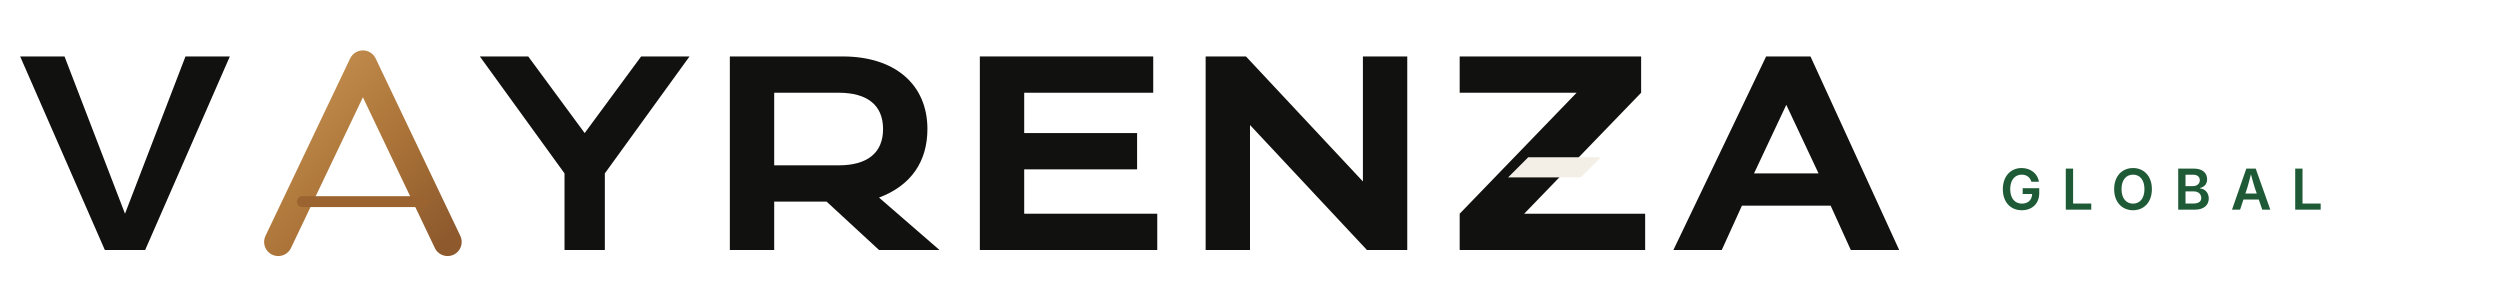
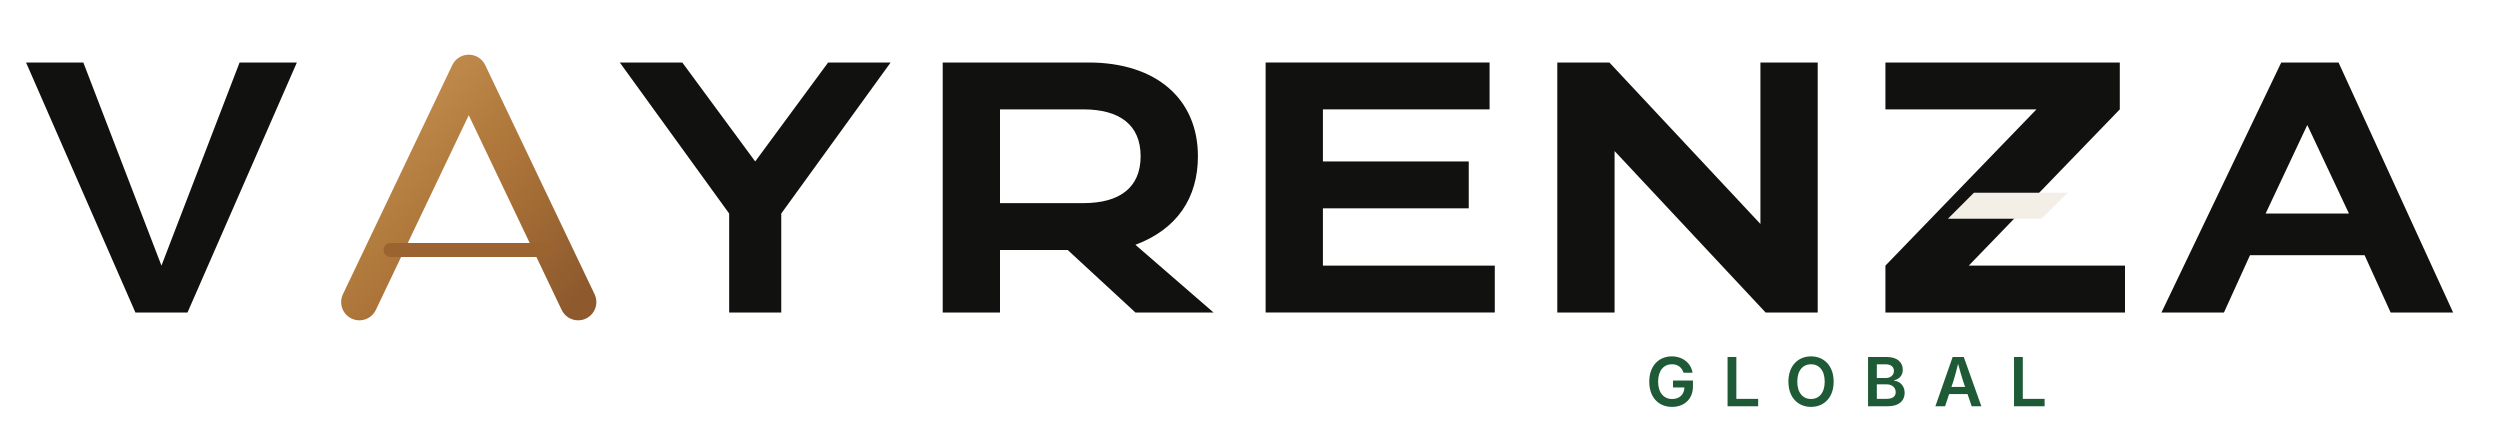
- <svg xmlns="http://www.w3.org/2000/svg" viewBox="0 0 620 76" role="img" aria-labelledby="title desc">
+ <svg xmlns="http://www.w3.org/2000/svg" viewBox="0 0 480 82" preserveAspectRatio="xMinYMid meet" role="img" aria-labelledby="title desc">
  <defs>
    <linearGradient id="wood" x1="0" y1="0" x2="1" y2="1">
      <stop offset="0" stop-color="#c89554" />
      <stop offset="0.52" stop-color="#ad7539" />
      <stop offset="1" stop-color="#8d592d" />
    </linearGradient>
  </defs>
  <style>
    .mark{fill:#11110f}
    .hanger{fill:none;stroke:url(#wood);stroke-width:7;stroke-linecap:round;stroke-linejoin:round}
    .hangerbar{fill:none;stroke:#9a632f;stroke-width:2.7;stroke-linecap:round}
-     .global{font-family:Inter,Arial,sans-serif;font-size:14px;font-weight:600;letter-spacing:4.8px;fill:#1F5A36}
+     .global{font-family:Inter,Arial,sans-serif;font-size:13px;font-weight:600;letter-spacing:5px;fill:#1F5A36}
  </style>
-   <path class="mark" d="M5 14h11l15 39 15-39h11L36 62H26L5 14Z" />
-   <g aria-hidden="true" transform="translate(66 8)">
+   <path class="mark" d="M5 12h11l15 39 15-39h11L36 60H26L5 12Z" />
+   <g aria-hidden="true" transform="translate(66 6)">
    <path class="hanger" d="M24 8 3 52M24 8l21 44" />
    <path class="hangerbar" d="M9 42h30" />
  </g>
-   <path class="mark" d="M119 14h12l14 19 14-19h12l-21 29v19h-10V43l-21-29Z" />
-   <path class="mark" fill-rule="evenodd" d="M181 14h28c13 0 21 7 21 18 0 8-4 14-12 17l15 13h-15l-13-12h-13v12h-11V14Zm11 9v18h16c7 0 11-3 11-9s-4-9-11-9h-16Z" />
-   <path class="mark" d="M243 14h43v9h-32v10h28v9h-28v11h33v9h-44V14Z" />
-   <path class="mark" d="M299 14h10l29 31V14h11v48h-10l-29-31v31h-11V14Z" />
-   <path class="mark" d="M362 14h45v9l-29 30h30v9h-46v-9l29-30h-29v-9Z" />
-   <path d="M379 39h18l-5 5h-18l5-5Z" fill="#f3efe7" />
-   <path class="mark" fill-rule="evenodd" d="M438 14h11l22 48h-12l-5-11h-22l-5 11h-12l23-48Zm5 12-8 17h16l-8-17Z" />
-   <text class="global" x="496" y="52">GLOBAL</text>
+   <path class="mark" d="M119 12h12l14 19 14-19h12l-21 29v19h-10V41l-21-29Z" />
+   <path class="mark" fill-rule="evenodd" d="M181 12h28c13 0 21 7 21 18 0 8-4 14-12 17l15 13h-15l-13-12h-13v12h-11V12Zm11 9v18h16c7 0 11-3 11-9s-4-9-11-9h-16Z" />
+   <path class="mark" d="M243 12h43v9h-32v10h28v9h-28v11h33v9h-44V12Z" />
+   <path class="mark" d="M299 12h10l29 31V12h11v48h-10l-29-31v31h-11V12Z" />
+   <path class="mark" d="M362 12h45v9l-29 30h30v9h-46v-9l29-30h-29v-9Z" />
+   <path d="M379 37h18l-5 5h-18l5-5Z" fill="#F3EFE7" />
+   <path class="mark" fill-rule="evenodd" d="M438 12h11l22 48h-12l-5-11h-22l-5 11h-12l23-48Zm5 12-8 17h16l-8-17Z" />
+   <text class="global" x="316" y="78">GLOBAL</text>
</svg>
